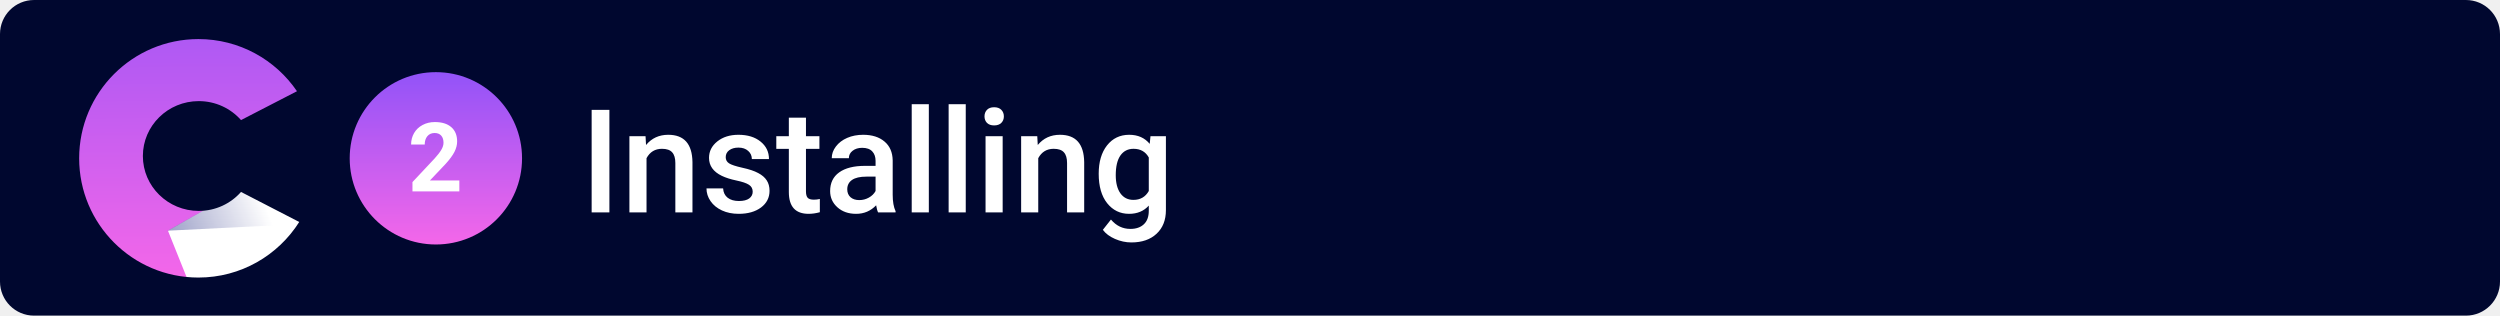
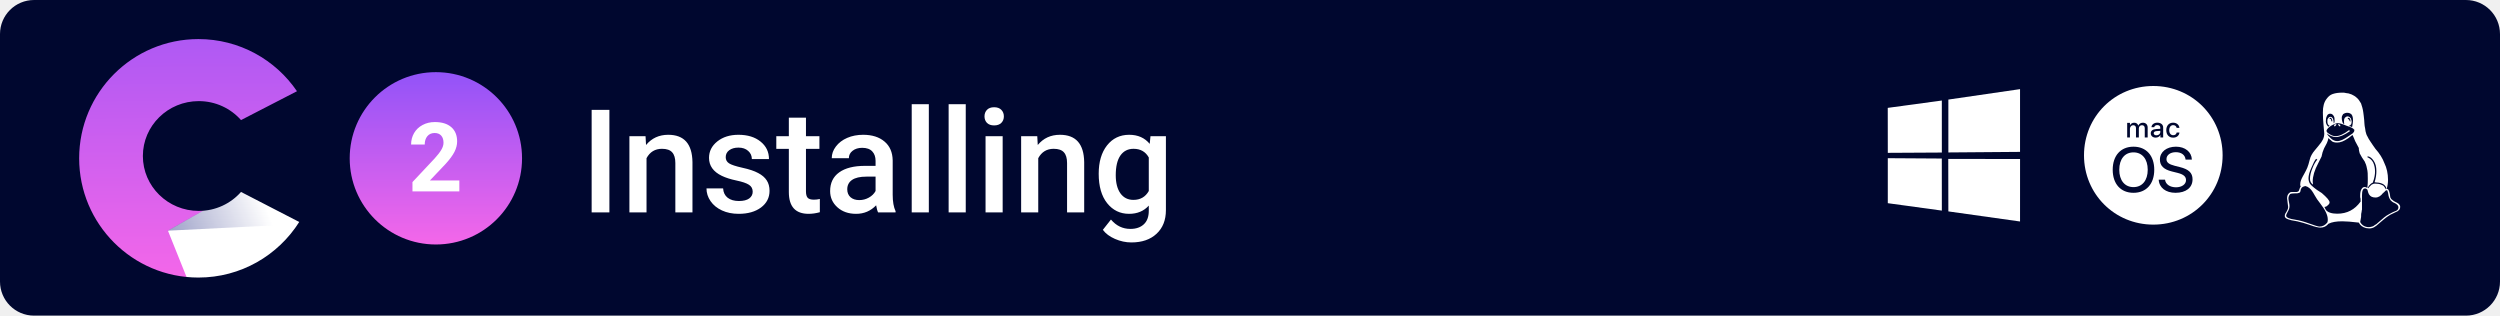
<svg xmlns="http://www.w3.org/2000/svg" width="2495" height="315" viewBox="0 0 2495 315" fill="none">
  <rect width="2495" height="315" rx="34" fill="#00072F" />
  <mask id="mask0" mask-type="alpha" maskUnits="userSpaceOnUse" x="79" y="39" width="220" height="238">
    <path fill-rule="evenodd" clip-rule="evenodd" d="M240.536 119.846L296.385 91.036C274.963 59.623 238.89 39 198 39C132.278 39 79 92.278 79 158C79 223.722 132.278 277 198 277C240.361 277 277.553 254.866 298.64 221.532L240.536 191.558C230.309 203.155 215.207 210.492 198.361 210.492C167.557 210.492 142.585 185.962 142.585 155.702C142.585 125.443 167.557 100.912 198.361 100.912C215.207 100.912 230.309 108.249 240.536 119.846Z" fill="#C4C4C4" />
  </mask>
  <g mask="url(#mask0)">
    <rect x="32.38" y="21.467" width="339.148" height="276.688" fill="url(#paint0_linear)" />
    <path d="M167.624 230.268L202.523 317.166L359.341 370.076L277.941 167.372L167.624 230.268Z" fill="white" />
    <path d="M167.223 230.245L299.876 223.605L277.518 167.363L167.223 230.245Z" fill="url(#paint1_linear)" />
  </g>
  <circle cx="435" cy="158" r="86" fill="url(#paint2_linear)" />
  <path d="M458.422 191H411.641V181.719L433.719 158.188C436.75 154.875 438.984 151.984 440.422 149.516C441.891 147.047 442.625 144.703 442.625 142.484C442.625 139.453 441.859 137.078 440.328 135.359C438.797 133.609 436.609 132.734 433.766 132.734C430.703 132.734 428.281 133.797 426.5 135.922C424.75 138.016 423.875 140.781 423.875 144.219H410.281C410.281 140.062 411.266 136.266 413.234 132.828C415.234 129.391 418.047 126.703 421.672 124.766C425.297 122.797 429.406 121.812 434 121.812C441.031 121.812 446.484 123.5 450.359 126.875C454.266 130.25 456.219 135.016 456.219 141.172C456.219 144.547 455.344 147.984 453.594 151.484C451.844 154.984 448.844 159.062 444.594 163.719L429.078 180.078H458.422V191Z" fill="white" />
  <path d="M608.18 212H590.461V109.625H608.18V212ZM644.25 135.922L644.742 144.711C650.367 137.914 657.75 134.516 666.891 134.516C682.734 134.516 690.797 143.586 691.078 161.727V212H673.992V162.711C673.992 157.883 672.938 154.32 670.828 152.023C668.766 149.68 665.367 148.508 660.633 148.508C653.742 148.508 648.609 151.625 645.234 157.859V212H628.148V135.922H644.25ZM751.195 191.328C751.195 188.281 749.93 185.961 747.398 184.367C744.914 182.773 740.766 181.367 734.953 180.148C729.141 178.93 724.289 177.383 720.398 175.508C711.867 171.383 707.602 165.406 707.602 157.578C707.602 151.016 710.367 145.531 715.898 141.125C721.43 136.719 728.461 134.516 736.992 134.516C746.086 134.516 753.422 136.766 759 141.266C764.625 145.766 767.438 151.602 767.438 158.773H750.352C750.352 155.492 749.133 152.773 746.695 150.617C744.258 148.414 741.023 147.312 736.992 147.312C733.242 147.312 730.172 148.18 727.781 149.914C725.438 151.648 724.266 153.969 724.266 156.875C724.266 159.5 725.367 161.539 727.57 162.992C729.773 164.445 734.227 165.922 740.93 167.422C747.633 168.875 752.883 170.633 756.68 172.695C760.523 174.711 763.359 177.148 765.188 180.008C767.062 182.867 768 186.336 768 190.414C768 197.258 765.164 202.812 759.492 207.078C753.82 211.297 746.391 213.406 737.203 213.406C730.969 213.406 725.414 212.281 720.539 210.031C715.664 207.781 711.867 204.688 709.148 200.75C706.43 196.812 705.07 192.57 705.07 188.023H721.664C721.898 192.055 723.422 195.172 726.234 197.375C729.047 199.531 732.773 200.609 737.414 200.609C741.914 200.609 745.336 199.766 747.68 198.078C750.023 196.344 751.195 194.094 751.195 191.328ZM804.352 117.43V135.922H817.781V148.578H804.352V191.047C804.352 193.953 804.914 196.062 806.039 197.375C807.211 198.641 809.273 199.273 812.227 199.273C814.195 199.273 816.188 199.039 818.203 198.57V211.789C814.312 212.867 810.562 213.406 806.953 213.406C793.828 213.406 787.266 206.164 787.266 191.68V148.578H774.75V135.922H787.266V117.43H804.352ZM876.352 212C875.602 210.547 874.945 208.18 874.383 204.898C868.945 210.57 862.289 213.406 854.414 213.406C846.773 213.406 840.539 211.227 835.711 206.867C830.883 202.508 828.469 197.117 828.469 190.695C828.469 182.586 831.469 176.375 837.469 172.062C843.516 167.703 852.141 165.523 863.344 165.523H873.82V160.531C873.82 156.594 872.719 153.453 870.516 151.109C868.312 148.719 864.961 147.523 860.461 147.523C856.57 147.523 853.383 148.508 850.898 150.477C848.414 152.398 847.172 154.859 847.172 157.859H830.086C830.086 153.688 831.469 149.797 834.234 146.188C837 142.531 840.75 139.672 845.484 137.609C850.266 135.547 855.586 134.516 861.445 134.516C870.352 134.516 877.453 136.766 882.75 141.266C888.047 145.719 890.766 152 890.906 160.109V194.422C890.906 201.266 891.867 206.727 893.789 210.805V212H876.352ZM857.578 199.695C860.953 199.695 864.117 198.875 867.07 197.234C870.07 195.594 872.32 193.391 873.82 190.625V176.281H864.609C858.281 176.281 853.523 177.383 850.336 179.586C847.148 181.789 845.555 184.906 845.555 188.938C845.555 192.219 846.633 194.844 848.789 196.812C850.992 198.734 853.922 199.695 857.578 199.695ZM926.977 212H909.891V104H926.977V212ZM963.82 212H946.734V104H963.82V212ZM1000.66 212H983.578V135.922H1000.66V212ZM982.523 116.164C982.523 113.539 983.344 111.359 984.984 109.625C986.672 107.891 989.062 107.023 992.156 107.023C995.25 107.023 997.641 107.891 999.328 109.625C1001.02 111.359 1001.86 113.539 1001.86 116.164C1001.86 118.742 1001.02 120.898 999.328 122.633C997.641 124.32 995.25 125.164 992.156 125.164C989.062 125.164 986.672 124.32 984.984 122.633C983.344 120.898 982.523 118.742 982.523 116.164ZM1035.19 135.922L1035.68 144.711C1041.3 137.914 1048.69 134.516 1057.83 134.516C1073.67 134.516 1081.73 143.586 1082.02 161.727V212H1064.93V162.711C1064.93 157.883 1063.88 154.32 1061.77 152.023C1059.7 149.68 1056.3 148.508 1051.57 148.508C1044.68 148.508 1039.55 151.625 1036.17 157.859V212H1019.09V135.922H1035.19ZM1096.5 173.398C1096.5 161.586 1099.27 152.164 1104.8 145.133C1110.38 138.055 1117.76 134.516 1126.95 134.516C1135.62 134.516 1142.44 137.539 1147.41 143.586L1148.18 135.922H1163.58V209.68C1163.58 219.664 1160.46 227.539 1154.23 233.305C1148.04 239.07 1139.67 241.953 1129.12 241.953C1123.55 241.953 1118.09 240.781 1112.74 238.438C1107.45 236.141 1103.41 233.117 1100.65 229.367L1108.73 219.102C1113.98 225.336 1120.45 228.453 1128.14 228.453C1133.81 228.453 1138.29 226.906 1141.57 223.812C1144.85 220.766 1146.49 216.266 1146.49 210.312V205.18C1141.57 210.664 1135.01 213.406 1126.8 213.406C1117.9 213.406 1110.61 209.867 1104.94 202.789C1099.31 195.711 1096.5 185.914 1096.5 173.398ZM1113.52 174.875C1113.52 182.516 1115.06 188.539 1118.16 192.945C1121.3 197.305 1125.63 199.484 1131.16 199.484C1138.05 199.484 1143.16 196.531 1146.49 190.625V157.156C1143.26 151.391 1138.2 148.508 1131.3 148.508C1125.68 148.508 1121.3 150.734 1118.16 155.188C1115.06 159.641 1113.52 166.203 1113.52 174.875Z" fill="white" />
+   <path d="M1883.98 107.654L1937.94 100.324L1937.96 152.236L1884.03 152.542L1883.98 107.654ZM1937.92 158.218L1937.96 210.176L1884.02 202.78L1884.02 157.87L1937.92 158.218ZM1944.46 99.366L2016 88.951V151.576L1944.46 152.143V99.366ZM2016.02 158.706L2016 221.049L1944.46 210.978L1944.36 158.59L2016.02 158.706Z" fill="white" />
+   <path d="M2155.97 131.727V130.587L2152.43 130.83C2151.42 130.893 2150.67 131.107 2150.16 131.467C2149.66 131.83 2149.4 132.333 2149.4 132.977C2149.4 133.603 2149.65 134.103 2150.16 134.473C2150.66 134.847 2151.33 135.03 2152.17 135.03C2152.71 135.03 2153.21 134.947 2153.67 134.783C2154.14 134.62 2154.54 134.39 2154.88 134.097C2155.22 133.807 2155.49 133.46 2155.68 133.057C2155.87 132.653 2155.97 132.21 2155.97 131.727ZM2149 85.833C2110.4 85.833 2079.83 116.403 2079.83 155C2079.83 193.6 2110.4 224.167 2149 224.167C2187.6 224.167 2218.17 193.6 2218.17 155C2218.17 116.403 2187.6 85.833 2149 85.833ZM2162.43 126.83C2162.75 125.913 2163.21 125.127 2163.81 124.473C2164.41 123.82 2165.12 123.317 2165.96 122.963C2166.8 122.61 2167.74 122.433 2168.77 122.433C2169.7 122.433 2170.54 122.573 2171.29 122.85C2172.04 123.127 2172.68 123.5 2173.21 123.97C2173.75 124.44 2174.18 124.987 2174.49 125.613C2174.8 126.24 2174.99 126.903 2175.05 127.6H2172.28C2172.21 127.217 2172.08 126.857 2171.9 126.527C2171.72 126.197 2171.48 125.91 2171.19 125.667C2170.89 125.423 2170.55 125.233 2170.15 125.097C2169.75 124.957 2169.3 124.89 2168.8 124.89C2168.21 124.89 2167.67 125.01 2167.2 125.247C2166.72 125.483 2166.31 125.82 2165.97 126.253C2165.63 126.687 2165.36 127.217 2165.18 127.837C2164.99 128.46 2164.89 129.15 2164.89 129.91C2164.89 130.697 2164.99 131.403 2165.18 132.023C2165.36 132.647 2165.63 133.17 2165.98 133.6C2166.32 134.03 2166.74 134.36 2167.22 134.587C2167.7 134.813 2168.24 134.93 2168.82 134.93C2169.77 134.93 2170.54 134.707 2171.14 134.26C2171.74 133.813 2172.13 133.16 2172.31 132.3H2175.09C2175.01 133.06 2174.8 133.753 2174.46 134.38C2174.12 135.007 2173.68 135.54 2173.14 135.983C2172.59 136.427 2171.96 136.77 2171.22 137.01C2170.49 137.25 2169.68 137.373 2168.81 137.373C2167.77 137.373 2166.83 137.2 2165.99 136.857C2165.15 136.513 2164.42 136.017 2163.82 135.373C2163.22 134.73 2162.76 133.947 2162.43 133.023C2162.11 132.1 2161.94 131.063 2161.94 129.907C2161.94 128.777 2162.1 127.75 2162.43 126.83V126.83ZM2122.92 122.623H2125.7V125.093H2125.75C2125.92 124.683 2126.14 124.313 2126.42 123.993C2126.69 123.67 2127 123.397 2127.36 123.167C2127.72 122.937 2128.12 122.763 2128.54 122.643C2128.97 122.523 2129.43 122.463 2129.9 122.463C2130.92 122.463 2131.78 122.707 2132.48 123.193C2133.19 123.68 2133.69 124.38 2133.98 125.293H2134.05C2134.24 124.853 2134.48 124.46 2134.79 124.113C2135.09 123.767 2135.44 123.467 2135.83 123.22C2136.23 122.973 2136.66 122.787 2137.13 122.657C2137.6 122.527 2138.09 122.463 2138.61 122.463C2139.33 122.463 2139.98 122.577 2140.57 122.807C2141.15 123.037 2141.65 123.357 2142.07 123.773C2142.49 124.19 2142.81 124.697 2143.03 125.29C2143.25 125.883 2143.37 126.543 2143.37 127.27V137.207H2140.47V127.967C2140.47 127.01 2140.22 126.267 2139.73 125.743C2139.24 125.22 2138.53 124.957 2137.62 124.957C2137.17 124.957 2136.76 125.037 2136.39 125.193C2136.02 125.35 2135.7 125.57 2135.43 125.853C2135.16 126.133 2134.95 126.473 2134.8 126.867C2134.65 127.26 2134.57 127.69 2134.57 128.157V137.207H2131.71V127.727C2131.71 127.307 2131.64 126.927 2131.51 126.587C2131.38 126.247 2131.2 125.957 2130.96 125.713C2130.72 125.47 2130.42 125.287 2130.08 125.157C2129.73 125.027 2129.34 124.96 2128.91 124.96C2128.47 124.96 2128.05 125.043 2127.67 125.21C2127.29 125.377 2126.96 125.607 2126.69 125.9C2126.42 126.197 2126.2 126.543 2126.05 126.947C2125.91 127.347 2125.67 127.787 2125.67 128.26V137.203H2122.92V122.623V122.623ZM2129.23 192.42C2116.48 192.42 2108.48 183.56 2108.48 169.42C2108.48 155.28 2116.48 146.39 2129.23 146.39C2141.98 146.39 2149.94 155.28 2149.94 169.42C2149.94 183.557 2141.98 192.42 2129.23 192.42V192.42ZM2152.83 137.17C2152.36 137.29 2151.88 137.35 2151.39 137.35C2150.66 137.35 2150 137.247 2149.4 137.04C2148.79 136.833 2148.27 136.543 2147.84 136.167C2147.41 135.79 2147.07 135.337 2146.83 134.803C2146.58 134.27 2146.46 133.677 2146.46 133.023C2146.46 131.743 2146.94 130.743 2147.89 130.023C2148.85 129.303 2150.23 128.883 2152.04 128.767L2155.97 128.54V127.413C2155.97 126.573 2155.7 125.93 2155.17 125.493C2154.64 125.057 2153.88 124.837 2152.91 124.837C2152.51 124.837 2152.14 124.887 2151.8 124.983C2151.46 125.083 2151.16 125.223 2150.9 125.407C2150.64 125.59 2150.43 125.81 2150.26 126.067C2150.09 126.32 2149.97 126.607 2149.91 126.92H2147.18C2147.2 126.277 2147.36 125.68 2147.66 125.133C2147.96 124.587 2148.37 124.113 2148.88 123.71C2149.4 123.307 2150 122.993 2150.7 122.77C2151.4 122.547 2152.16 122.433 2152.99 122.433C2153.87 122.433 2154.68 122.543 2155.4 122.77C2156.12 122.997 2156.73 123.313 2157.24 123.73C2157.75 124.147 2158.15 124.647 2158.42 125.233C2158.7 125.82 2158.84 126.477 2158.84 127.2V137.203H2156.06V134.773H2155.99C2155.79 135.167 2155.53 135.523 2155.21 135.84C2154.89 136.157 2154.53 136.43 2154.14 136.653C2153.74 136.877 2153.3 137.05 2152.83 137.17V137.17ZM2171.18 192.42C2161.45 192.42 2154.84 187.327 2154.38 179.33H2160.71C2161.21 183.9 2165.62 186.927 2171.67 186.927C2177.48 186.927 2181.65 183.9 2181.65 179.763C2181.65 176.183 2179.11 174.02 2173.25 172.54L2167.54 171.12C2159.32 169.083 2155.59 165.347 2155.59 159.203C2155.59 151.64 2162.2 146.39 2171.61 146.39C2180.81 146.39 2187.23 151.67 2187.48 159.263H2181.21C2180.78 154.693 2177.05 151.883 2171.49 151.883C2165.96 151.883 2162.13 154.723 2162.13 158.83C2162.13 162.07 2164.54 163.987 2170.41 165.467L2175.22 166.67C2184.39 168.893 2188.16 172.507 2188.16 178.99C2188.16 187.263 2181.61 192.42 2171.18 192.42V192.42ZM2129.23 152.067C2120.49 152.067 2115.03 158.767 2115.03 169.417C2115.03 180.037 2120.49 186.737 2129.23 186.737C2137.93 186.737 2143.43 180.037 2143.43 169.417C2143.43 158.767 2137.93 152.067 2129.23 152.067V152.067Z" fill="white" />
+   <path d="M2335.73 125.574C2335.73 126.023 2335.29 126.023 2335.29 126.023H2334.84C2334.39 126.023 2334.39 125.574 2333.94 125.125C2333.94 125.125 2333.49 124.677 2333.49 124.228C2333.49 123.779 2333.49 123.779 2333.94 123.779L2334.84 124.228C2335.29 124.677 2335.73 125.125 2335.73 125.574ZM2327.66 121.087C2327.66 118.843 2326.76 117.497 2325.41 117.497C2325.41 117.497 2325.41 117.946 2324.96 117.946V118.843H2326.31C2326.31 119.741 2326.76 120.19 2326.76 121.087H2327.66ZM2343.36 118.843C2344.26 118.843 2344.71 119.741 2345.16 121.087H2346.05C2345.61 120.638 2345.61 120.19 2345.61 119.741C2345.61 119.292 2345.61 118.843 2345.16 118.395C2344.71 117.946 2344.26 117.497 2343.81 117.497C2343.81 117.497 2343.36 117.946 2342.91 117.946C2342.91 118.395 2343.36 118.395 2343.36 118.843ZM2329.9 126.023C2329.45 126.023 2329.45 126.023 2329.45 125.574C2329.45 125.125 2329.45 124.677 2329.9 124.228C2330.8 124.228 2331.25 123.779 2331.25 123.779C2331.7 123.779 2331.7 124.228 2331.7 124.228C2331.7 124.677 2331.25 125.125 2330.35 126.023H2329.9ZM2324.96 125.574C2323.17 124.677 2322.72 123.331 2322.72 121.087C2322.72 119.741 2322.72 118.843 2323.62 117.946C2324.07 117.048 2324.96 116.6 2325.86 116.6C2326.76 116.6 2327.21 117.048 2328.11 117.946C2328.55 119.292 2329 120.638 2329 121.984V122.433V122.882H2329.45V122.433C2329.9 122.433 2329.9 121.536 2329.9 119.741C2329.9 118.395 2329.9 117.048 2329 115.702C2328.11 114.356 2327.21 113.459 2325.41 113.459C2324.07 113.459 2322.72 114.356 2322.27 115.702C2321.37 117.497 2321.2 118.843 2321.2 121.087C2321.2 122.882 2321.82 124.677 2323.62 126.472C2324.07 126.023 2324.52 126.023 2324.96 125.574ZM2381.05 188.843C2381.5 188.843 2381.5 188.664 2381.5 188.26C2381.5 187.273 2381.05 186.106 2379.71 184.805C2378.36 183.459 2376.12 182.606 2373.43 182.247C2372.98 182.202 2372.53 182.202 2372.53 182.202C2372.08 182.113 2372.08 182.113 2371.63 182.113C2371.18 182.068 2370.29 181.978 2369.84 181.888C2371.18 177.715 2371.63 174.036 2371.63 170.805C2371.63 166.318 2370.73 163.177 2368.94 160.484C2367.14 157.792 2365.35 156.446 2363.11 155.997C2362.66 156.446 2362.66 156.446 2362.66 156.895C2364.9 157.792 2367.14 159.587 2368.49 162.279C2369.84 165.42 2370.29 168.113 2370.29 171.254C2370.29 173.766 2369.84 177.491 2368.04 182.247C2366.25 182.965 2364.45 184.625 2363.11 187.228C2363.11 187.632 2363.11 187.856 2363.55 187.856C2363.55 187.856 2364 187.452 2364.45 186.69C2365.35 185.927 2365.8 185.164 2366.7 184.401C2368.04 183.638 2368.94 183.234 2370.29 183.234C2372.53 183.234 2374.77 183.548 2376.12 184.177C2377.91 184.76 2378.81 185.388 2379.26 186.106C2379.71 186.779 2380.16 187.407 2380.61 187.991C2380.61 188.574 2381.05 188.843 2381.05 188.843V188.843ZM2339.77 123.779C2339.32 123.331 2339.32 122.433 2339.32 121.536C2339.32 119.741 2339.32 118.843 2340.22 117.497C2341.12 116.6 2342.02 116.151 2342.91 116.151C2344.26 116.151 2345.16 117.048 2346.05 117.946C2346.5 119.292 2346.95 120.19 2346.95 121.536C2346.95 123.779 2346.05 125.125 2344.26 125.574C2344.26 125.574 2344.71 126.023 2345.16 126.023C2346.05 126.023 2346.5 126.472 2347.4 126.92C2347.85 124.228 2348.3 122.433 2348.3 120.19C2348.3 117.497 2347.85 115.702 2346.95 114.356C2345.61 113.01 2344.26 112.561 2342.46 112.561C2341.12 112.561 2339.77 113.01 2338.43 113.907C2337.53 115.254 2337.08 116.151 2337.08 117.497C2337.08 119.741 2337.53 121.536 2338.43 123.331C2338.87 123.331 2339.32 123.779 2339.77 123.779ZM2345.16 130.959C2339.32 134.997 2334.84 136.792 2331.25 136.792C2328.11 136.792 2324.96 135.446 2322.27 133.202C2322.72 134.1 2323.17 134.997 2323.62 135.446L2326.31 138.138C2328.11 139.933 2330.35 140.831 2332.59 140.831C2335.73 140.831 2339.32 139.036 2343.81 135.895L2347.85 133.202C2348.75 132.305 2349.64 131.407 2349.64 130.061C2349.64 129.613 2349.64 129.164 2349.2 129.164C2348.75 128.266 2346.5 126.92 2342.02 125.574C2337.98 123.779 2334.84 122.882 2333.04 122.882C2331.7 122.882 2329.45 123.779 2326.31 125.574C2323.62 127.369 2321.82 129.164 2321.82 130.959C2321.82 130.959 2322.27 131.407 2322.72 132.305C2325.41 134.548 2328.11 135.895 2330.8 135.895C2334.39 135.895 2338.87 134.1 2344.71 129.613V130.51C2345.16 130.51 2345.16 130.959 2345.16 130.959ZM2355.48 221.6C2357.27 224.974 2360.41 226.67 2364 226.67C2364.9 226.67 2365.8 226.536 2366.7 226.266C2367.59 226.087 2368.49 225.773 2368.94 225.414C2369.39 225.1 2369.84 224.786 2370.29 224.427C2371.18 224.113 2371.18 223.888 2371.63 223.664L2379.26 217.068C2381.05 215.636 2382.85 214.384 2385.09 213.298C2386.89 212.222 2388.68 211.504 2389.58 211.1C2390.93 210.741 2391.82 210.202 2392.72 209.484C2393.17 208.811 2393.62 207.959 2393.62 206.882C2393.62 205.581 2392.72 204.593 2391.82 203.875C2390.93 203.157 2390.03 202.664 2389.13 202.35C2388.23 202.036 2387.34 201.318 2385.99 200.106C2385.09 198.94 2384.2 197.324 2383.75 195.215L2383.3 192.613C2382.85 191.401 2382.85 190.504 2382.4 190.01C2382.4 189.875 2382.4 189.831 2381.95 189.831C2381.5 189.831 2380.61 190.234 2380.16 190.997C2379.26 191.76 2378.36 192.613 2377.46 193.51C2377.02 194.407 2375.67 195.215 2374.77 195.978C2373.43 196.741 2372.08 197.145 2371.18 197.145C2367.59 197.145 2365.8 196.157 2364.45 194.228C2363.55 192.792 2363.11 191.132 2362.66 189.247C2361.76 188.484 2361.31 188.081 2360.41 188.081C2358.17 188.081 2357.27 190.414 2357.27 195.125V196.606V201.811V205.805V207.734V209.081C2357.27 209.484 2356.82 210.382 2356.82 211.773C2356.37 213.164 2356.37 214.743 2356.37 216.529L2355.48 221.51V221.586V221.6ZM2290.41 219.213C2294.59 219.823 2299.39 221.129 2304.82 223.121C2310.25 225.095 2313.57 226.127 2314.78 226.127C2317.92 226.127 2320.52 224.736 2322.68 222.048C2323.12 221.178 2323.12 220.155 2323.12 218.979C2323.12 214.739 2320.57 209.377 2315.45 202.87L2312.4 198.787C2311.77 197.934 2311.01 196.633 2310.02 194.883C2309.08 193.133 2308.23 191.787 2307.55 190.845C2306.97 189.813 2306.03 188.781 2304.82 187.748C2303.65 186.716 2302.3 186.043 2300.82 185.684C2298.94 186.043 2297.64 186.672 2297.01 187.524C2296.38 188.377 2296.02 189.319 2295.93 190.306C2295.8 191.248 2295.53 191.877 2295.08 192.191C2294.63 192.46 2293.87 192.684 2292.84 192.909C2292.61 192.909 2292.21 192.909 2291.62 192.954H2290.41C2288.04 192.954 2286.42 193.223 2285.57 193.672C2284.45 194.973 2283.86 196.454 2283.86 198.024C2283.86 198.742 2284.04 199.954 2284.4 201.659C2284.76 203.319 2284.94 204.665 2284.94 205.607C2284.94 207.447 2284.4 209.287 2283.28 211.127C2282.16 213.056 2281.57 214.492 2281.57 215.515C2282.02 217.256 2284.98 218.481 2290.41 219.199V219.213ZM2305.36 178.411C2305.36 175.315 2306.16 171.904 2307.82 167.866C2309.44 163.827 2311.05 161.135 2312.62 159.34C2312.54 158.891 2312.31 158.891 2311.95 158.891L2311.5 158.443C2310.2 159.789 2308.63 162.93 2306.75 167.417C2304.86 171.456 2303.87 175.18 2303.87 177.917C2303.87 179.936 2304.37 181.686 2305.27 183.212C2306.25 184.693 2308.63 186.847 2312.4 189.584L2317.16 192.68C2322.23 197.077 2324.92 200.129 2324.92 201.923C2324.92 202.866 2324.47 203.808 2323.12 204.84C2322.23 205.917 2321.02 206.456 2319.98 206.456C2319.89 206.456 2319.85 206.545 2319.85 206.77C2319.85 206.815 2320.3 207.712 2321.24 209.462C2323.12 212.02 2327.16 213.276 2332.55 213.276C2342.42 213.276 2350.05 209.238 2355.88 201.161C2355.88 198.917 2355.88 197.526 2355.43 196.943V195.282C2355.43 192.366 2355.88 190.167 2356.78 188.731C2357.68 187.295 2358.57 186.622 2359.92 186.622C2360.82 186.622 2361.71 186.936 2362.61 187.609C2363.06 184.154 2363.06 181.148 2363.06 178.456C2363.06 174.372 2363.06 171.007 2362.16 167.866C2361.71 165.173 2360.82 162.93 2359.92 161.135C2359.02 159.789 2358.12 158.443 2357.23 157.097C2356.33 155.75 2355.88 154.404 2354.98 153.058C2354.54 151.263 2354.09 149.917 2354.09 147.673C2352.74 145.43 2351.84 143.186 2350.5 140.943C2349.6 138.699 2348.7 136.456 2347.8 134.661L2343.77 137.802C2339.28 140.943 2335.69 142.289 2332.55 142.289C2329.86 142.289 2327.61 141.84 2326.27 140.045L2323.57 137.802C2323.57 139.148 2323.12 140.943 2322.23 142.738L2319.4 148.122C2318.14 151.263 2317.47 153.058 2317.34 154.404C2317.16 155.302 2317.02 156.199 2316.93 156.199L2313.57 162.93C2309.93 169.661 2308.09 175.898 2308.09 181.058C2308.09 182.09 2308.18 183.167 2308.36 184.244C2306.34 182.853 2305.36 180.923 2305.36 178.411V178.411ZM2337.48 220.859C2331.65 220.859 2327.16 221.649 2324.02 223.215V223.081C2321.78 225.773 2319.27 227.164 2315.77 227.164C2313.57 227.164 2310.11 226.311 2305.45 224.606C2300.73 222.991 2296.56 221.752 2292.93 220.936C2292.57 220.832 2291.76 220.68 2290.46 220.473C2289.2 220.272 2288.04 220.065 2287 219.859C2286.06 219.657 2284.98 219.352 2283.82 218.939C2282.7 218.584 2281.8 218.122 2281.12 217.561C2280.51 216.996 2280.2 216.359 2280.2 215.645C2280.2 214.927 2280.35 214.16 2280.66 213.343C2280.95 212.85 2281.26 212.356 2281.57 211.907C2281.89 211.414 2282.16 210.965 2282.34 210.516C2282.61 210.113 2282.79 209.709 2282.96 209.26C2283.14 208.856 2283.32 208.452 2283.41 207.959C2283.5 207.51 2283.59 207.061 2283.59 206.613C2283.59 206.164 2283.41 204.818 2283.05 202.44C2282.7 200.106 2282.52 198.625 2282.52 197.997C2282.52 196.023 2282.96 194.452 2283.95 193.331C2284.94 192.209 2285.88 191.625 2286.87 191.625H2292.03C2292.43 191.625 2293.06 191.401 2294 190.863C2294.32 190.145 2294.59 189.561 2294.77 189.023C2294.99 188.484 2295.08 188.081 2295.17 187.901C2295.26 187.632 2295.35 187.363 2295.44 187.138C2295.62 186.824 2295.84 186.465 2296.16 186.106C2295.8 185.657 2295.62 185.074 2295.62 184.356C2295.62 183.863 2295.62 183.414 2295.71 183.145C2295.71 181.529 2296.47 179.241 2298.09 176.234L2299.66 173.407C2300.96 170.984 2301.95 169.19 2302.66 167.395C2303.43 165.6 2304.23 162.907 2305.13 159.318C2305.85 156.177 2307.55 153.036 2310.25 149.895L2313.61 145.856C2315.95 143.164 2317.47 140.92 2318.32 139.125C2319.18 137.331 2319.62 135.087 2319.62 133.292C2319.62 132.395 2319.4 129.702 2318.91 125.215C2318.46 120.728 2318.23 116.241 2318.23 112.202C2318.23 109.061 2318.5 106.818 2319.09 104.574C2319.67 102.331 2320.7 100.087 2322.23 98.292C2323.57 96.497 2325.37 94.702 2328.06 93.805C2330.75 92.907 2333.89 92.459 2337.48 92.459C2338.83 92.459 2340.18 92.459 2341.52 92.907C2342.87 92.907 2344.66 93.356 2346.91 94.254C2348.7 95.151 2350.5 96.049 2351.84 97.395C2353.64 98.741 2354.98 100.984 2356.33 103.228C2357.23 105.92 2358.12 108.613 2358.57 112.202C2359.02 114.446 2359.02 116.69 2359.47 119.831C2359.47 122.523 2359.92 124.318 2359.92 125.664C2360.37 127.01 2360.37 128.805 2360.82 131.048C2361.27 132.843 2361.71 134.638 2362.61 135.984C2363.51 137.779 2364.41 139.574 2365.75 141.369C2367.1 143.613 2368.89 145.856 2370.69 148.548C2374.73 153.036 2377.87 157.972 2379.66 162.907C2381.91 167.395 2383.25 173.228 2383.25 179.465C2383.25 182.561 2382.8 185.568 2381.91 188.484C2382.8 188.484 2383.25 188.843 2383.7 189.472C2384.15 190.1 2384.6 191.446 2385.05 193.555L2385.5 196.875C2385.95 197.863 2386.39 198.805 2387.74 199.613C2388.64 200.42 2389.54 201.093 2390.88 201.632C2391.78 202.081 2393.12 202.709 2394.02 203.516C2394.92 204.414 2395.37 205.356 2395.37 206.343C2395.37 207.869 2394.92 208.991 2394.02 209.798C2393.12 210.696 2392.23 211.324 2390.88 211.728C2389.98 212.177 2388.19 213.074 2385.5 214.34C2383.25 215.668 2381.01 217.279 2378.77 219.186L2374.28 223.004C2372.48 224.754 2370.69 226.011 2369.34 226.773C2368 227.581 2366.2 227.985 2364.41 227.985L2361.27 227.626C2357.68 226.684 2355.43 224.889 2354.09 222.152C2346.91 221.281 2341.07 220.85 2337.48 220.85" fill="white" />
  <defs>
    <linearGradient id="paint0_linear" x1="178.668" y1="278.431" x2="176.75" y2="-59.621" gradientUnits="userSpaceOnUse">
      <stop stop-color="#F467E9" />
      <stop offset="1" stop-color="#9253F8" />
    </linearGradient>
    <linearGradient id="paint1_linear" x1="183.934" y1="255.233" x2="270.873" y2="220.317" gradientUnits="userSpaceOnUse">
      <stop stop-color="#1A237E" stop-opacity="0.4" />
      <stop offset="1" stop-color="#1A237E" stop-opacity="0" />
    </linearGradient>
    <linearGradient id="paint2_linear" x1="435" y1="72" x2="435" y2="244" gradientUnits="userSpaceOnUse">
      <stop stop-color="#9253F8" />
      <stop offset="1" stop-color="#F467E9" />
    </linearGradient>
  </defs>
</svg>
